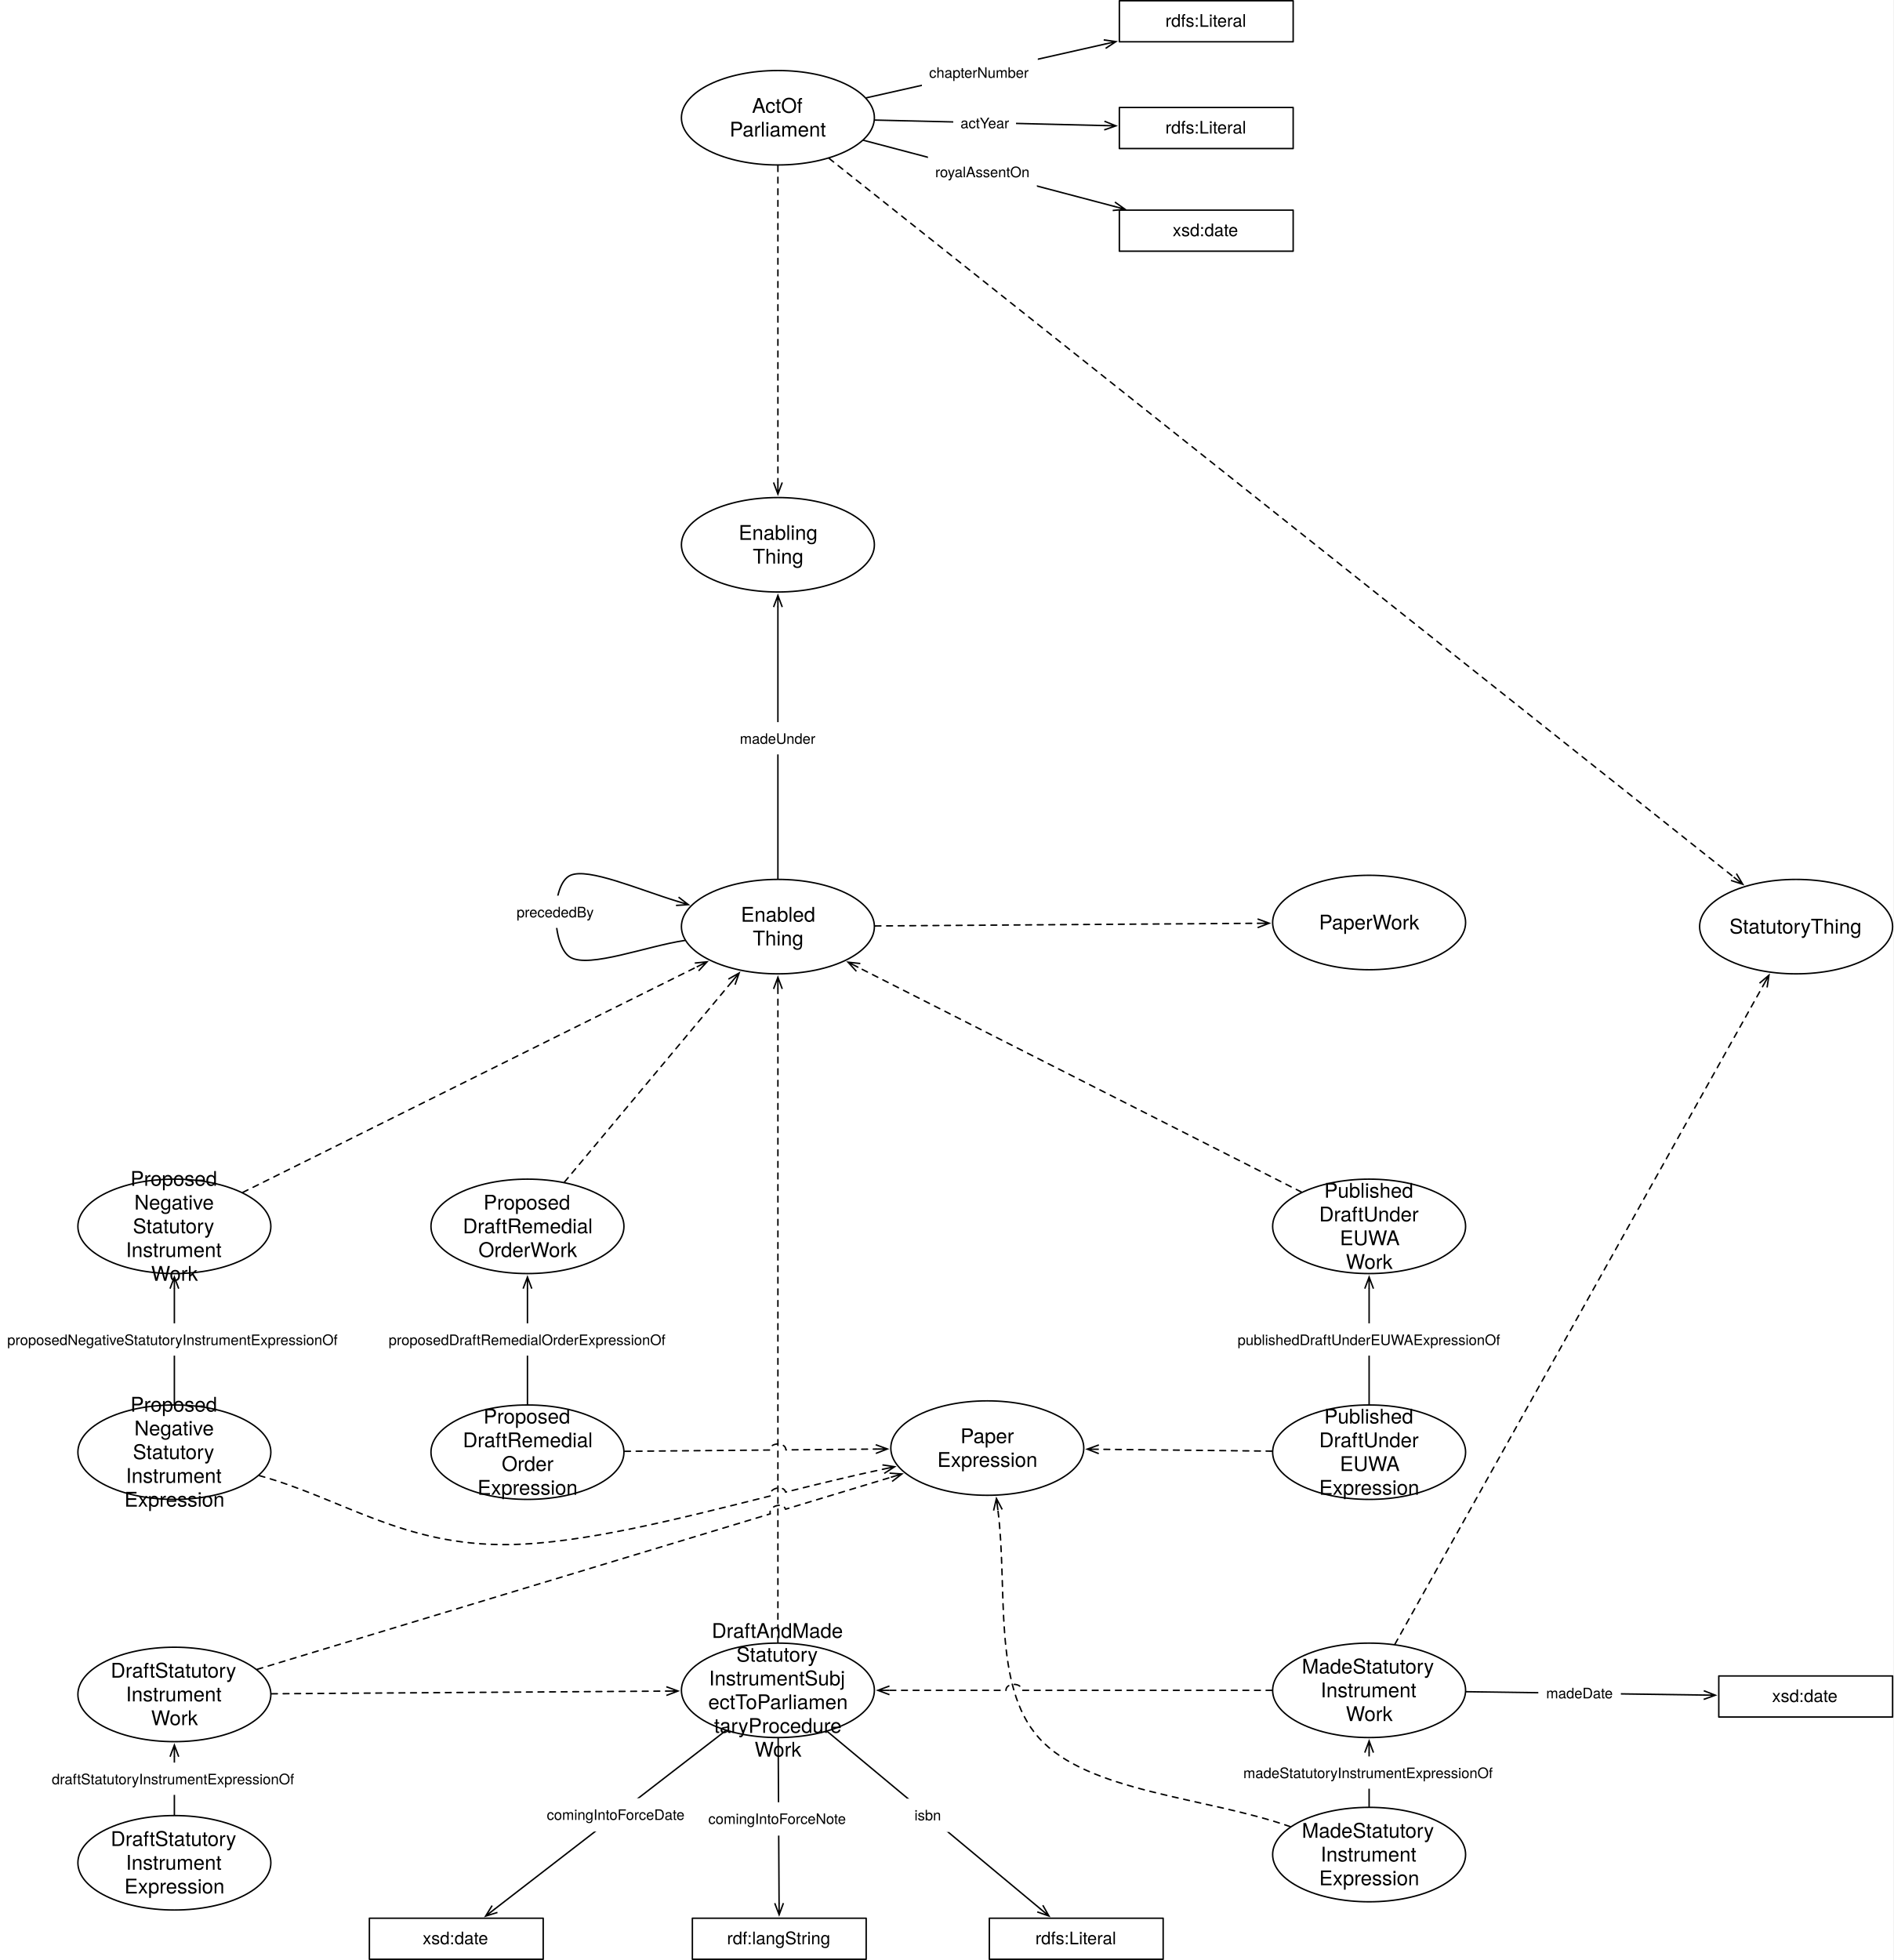
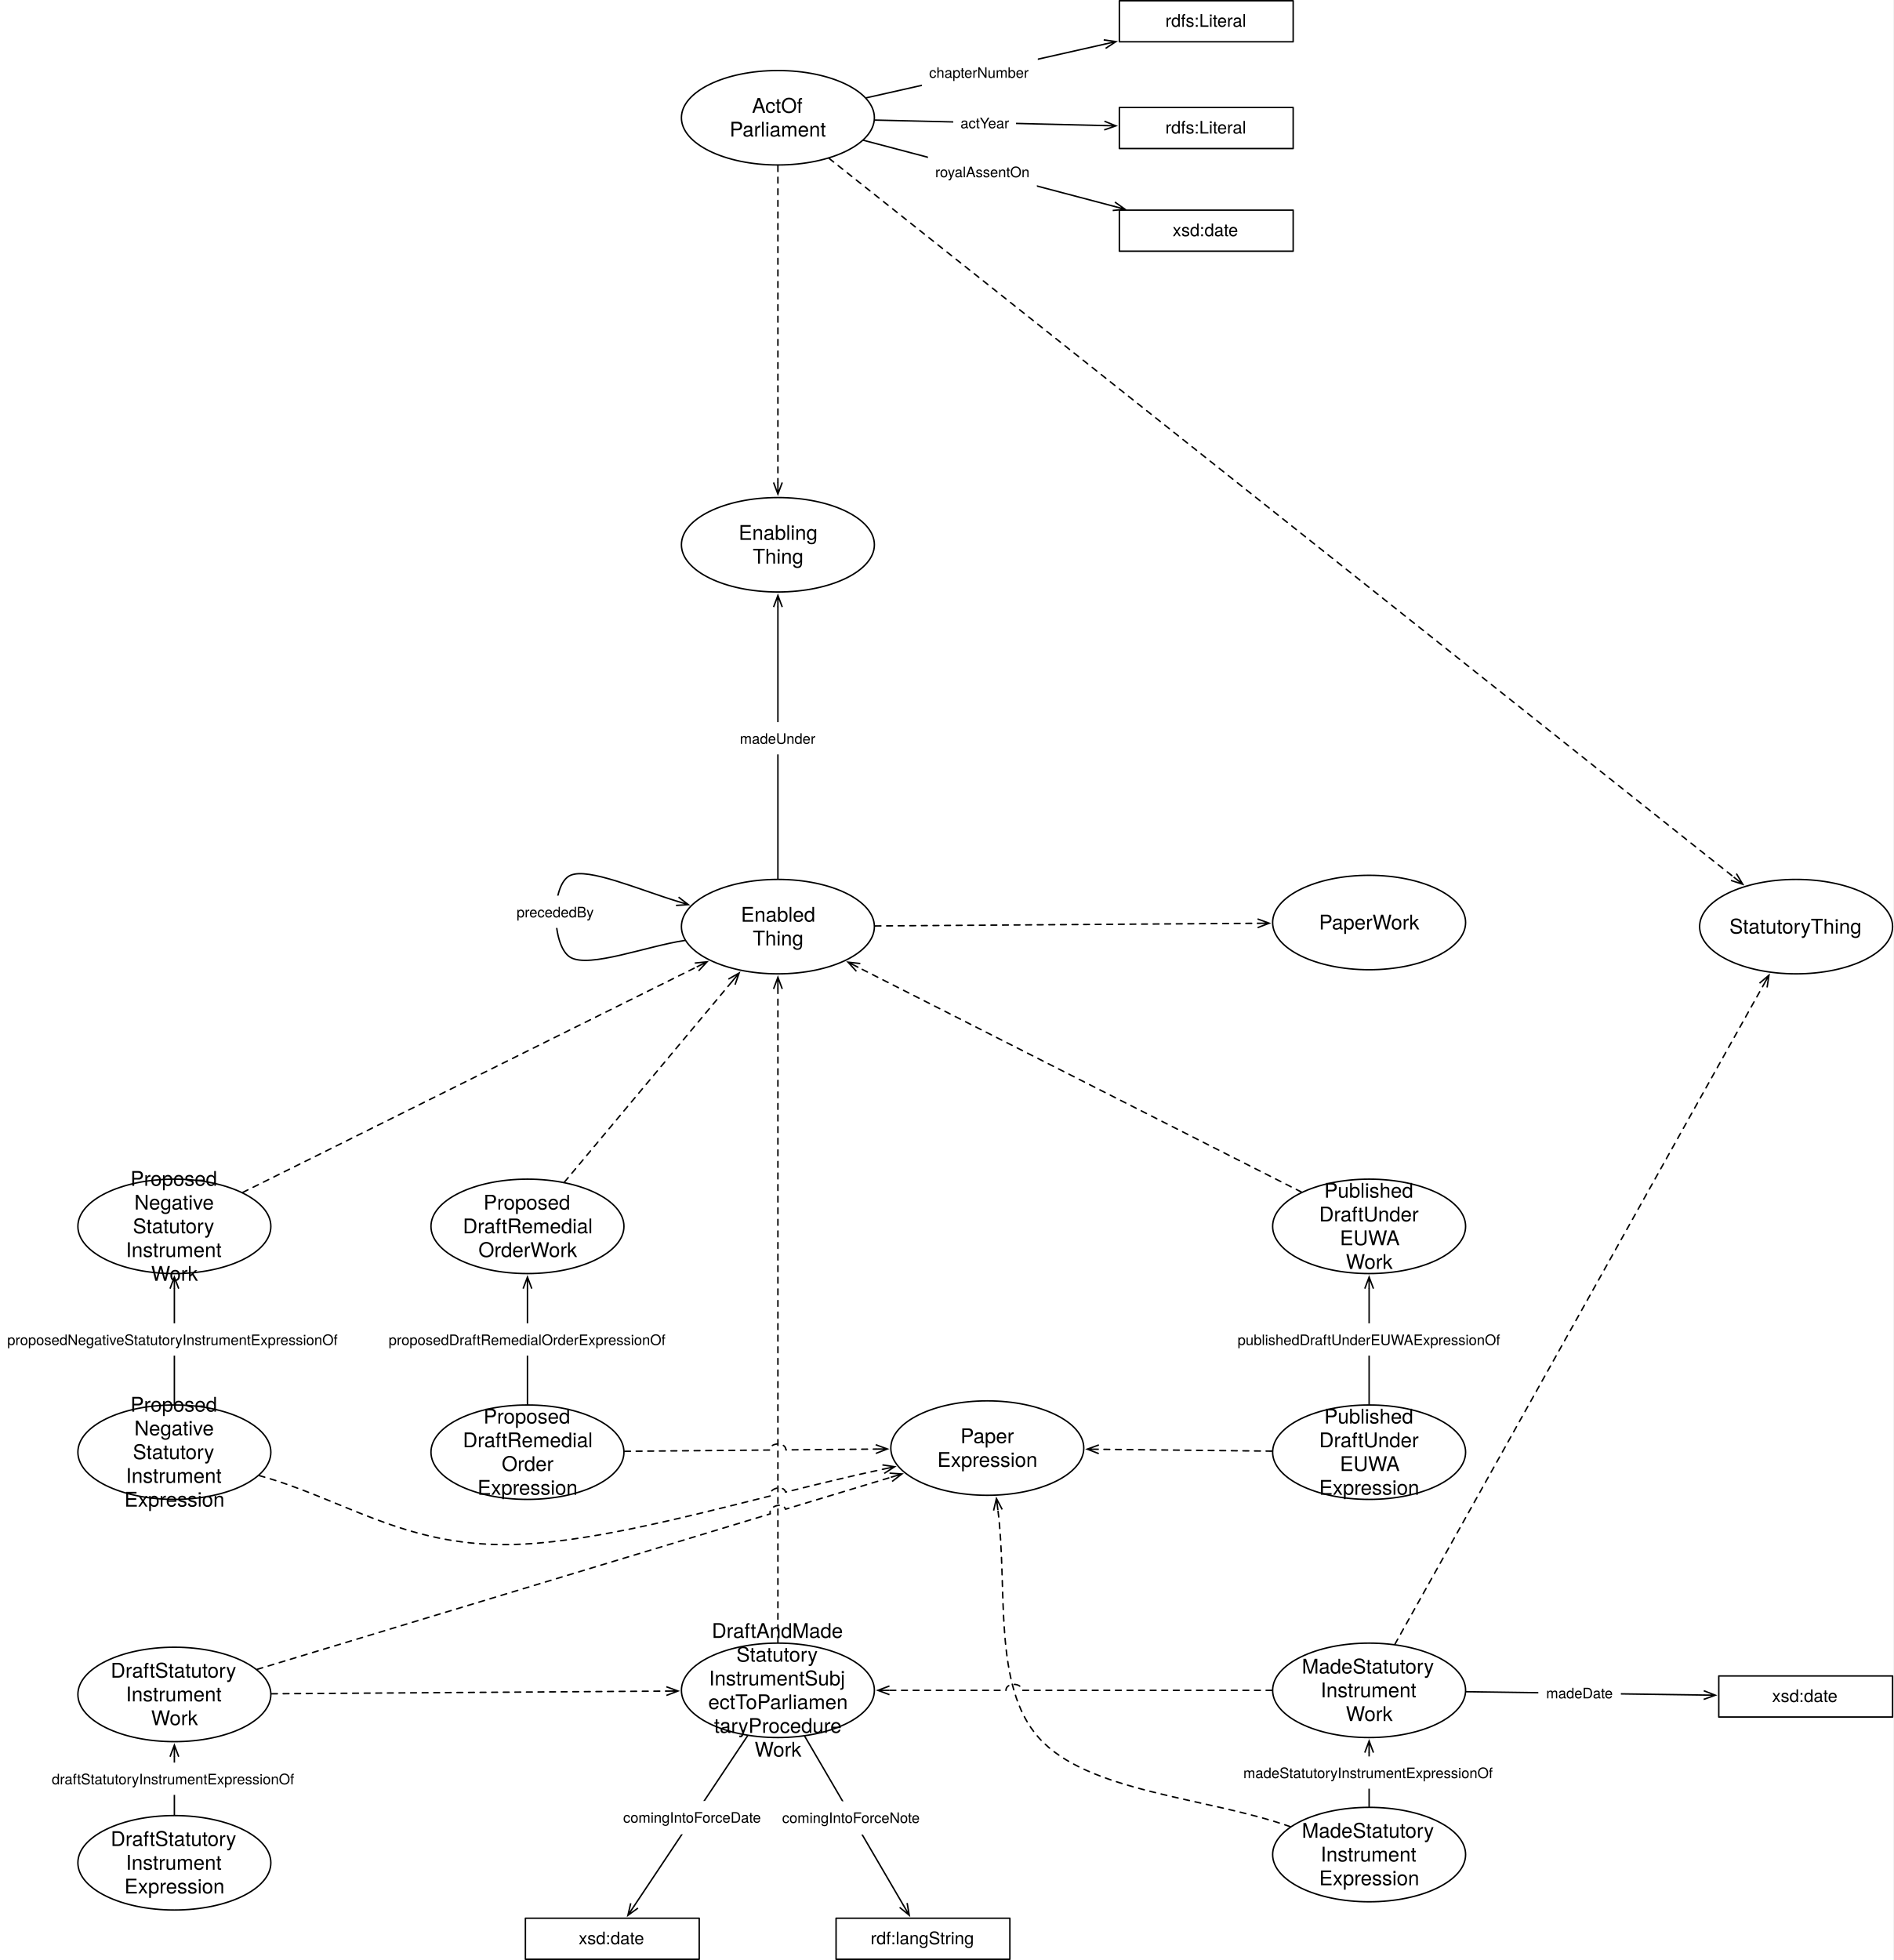
<svg xmlns="http://www.w3.org/2000/svg" version="1.1" viewBox="878.823 13.673 1307.189 1353.126" width="1307.189" height="1353.126">
  <defs>
    <marker orient="auto" overflow="visible" markerUnits="strokeWidth" id="StickArrow_Marker" stroke-linejoin="miter" stroke-miterlimit="10" viewBox="-1 -4 10 8" markerWidth="10" markerHeight="8" color="black">
      <g>
        <path d="M 8 0 L 0 0 M 0 -3 L 8 0 L 0 3" fill="none" stroke="currentColor" stroke-width="1" />
      </g>
    </marker>
    <marker orient="auto" overflow="visible" markerUnits="strokeWidth" id="StickArrow_Marker_2" stroke-linejoin="miter" stroke-miterlimit="10" viewBox="-9 -4 10 8" markerWidth="10" markerHeight="8" color="black">
      <g>
        <path d="M -8 0 L 0 0 M 0 3 L -8 0 L 0 -3" fill="none" stroke="currentColor" stroke-width="1" />
      </g>
    </marker>
  </defs>
  <g id="Canvas_1" stroke="none" fill-opacity="1" stroke-opacity="1" stroke-dasharray="none" fill="none">
    <rect fill="white" x="878.823" y="13.673" width="1307.189" height="1353.126" />
    <g id="Canvas_1_Layer_1">
      <g id="Graphic_421">
        <ellipse cx="1824.094" cy="1180.63" rx="66.614" ry="32.598" fill="white" />
        <ellipse cx="1824.094" cy="1180.63" rx="66.614" ry="32.598" stroke="black" stroke-linecap="round" stroke-linejoin="round" stroke-width="1" />
        <text transform="translate(1775.803 1156.042)" fill="black">
          <tspan font-family="Helvetica Neue" font-size="14" fill="black" x="1.874" y="13">MadeStatutory</tspan>
          <tspan font-family="Helvetica Neue" font-size="14" fill="black" x="14.831" y="29.392">Instrument</tspan>
          <tspan font-family="Helvetica Neue" font-size="14" fill="black" x="32.226" y="45.784">Work</tspan>
        </text>
      </g>
      <g id="Graphic_428">
        <ellipse cx="1415.906" cy="94.961" rx="66.614" ry="32.598" fill="white" />
        <ellipse cx="1415.906" cy="94.961" rx="66.614" ry="32.598" stroke="black" stroke-linecap="round" stroke-linejoin="round" stroke-width="1" />
        <text transform="translate(1367.614 78.56863)" fill="black">
          <tspan font-family="Helvetica Neue" font-size="14" fill="black" x="30.399" y="13">ActOf</tspan>
          <tspan font-family="Helvetica Neue" font-size="14" fill="black" x="14.971" y="29.392">Parliament</tspan>
        </text>
      </g>
      <g id="Graphic_431">
        <ellipse cx="999.213" cy="1183.465" rx="66.614" ry="32.598" fill="white" />
        <ellipse cx="999.213" cy="1183.465" rx="66.614" ry="32.598" stroke="black" stroke-linecap="round" stroke-linejoin="round" stroke-width="1" />
        <text transform="translate(950.9213 1158.877)" fill="black">
          <tspan font-family="Helvetica Neue" font-size="14" fill="black" x="4.345" y="13">DraftStatutory</tspan>
          <tspan font-family="Helvetica Neue" font-size="14" fill="black" x="14.831" y="29.392">Instrument</tspan>
          <tspan font-family="Helvetica Neue" font-size="14" fill="black" x="32.226" y="45.784">Work</tspan>
        </text>
      </g>
      <g id="Graphic_435">
        <ellipse cx="999.213" cy="860.315" rx="66.614" ry="32.598" fill="white" />
        <ellipse cx="999.213" cy="860.315" rx="66.614" ry="32.598" stroke="black" stroke-linecap="round" stroke-linejoin="round" stroke-width="1" />
        <text transform="translate(950.9213 819.335)" fill="black">
          <tspan font-family="Helvetica Neue" font-size="14" fill="black" x="17.953" y="13">Proposed</tspan>
          <tspan font-family="Helvetica Neue" font-size="14" fill="black" x="20.683" y="29.392">Negative</tspan>
          <tspan font-family="Helvetica Neue" font-size="14" fill="black" x="19.64" y="45.784">Statutory</tspan>
          <tspan font-family="Helvetica Neue" font-size="14" fill="black" x="14.831" y="62.176">Instrument</tspan>
          <tspan font-family="Helvetica Neue" font-size="14" fill="black" x="32.226" y="78.568">Work</tspan>
        </text>
      </g>
      <g id="Graphic_447">
        <ellipse cx="1415.906" cy="1180.63" rx="66.614" ry="32.598" fill="white" />
        <ellipse cx="1415.906" cy="1180.63" rx="66.614" ry="32.598" stroke="black" stroke-linecap="round" stroke-linejoin="round" stroke-width="1" />
        <text transform="translate(1367.614 1131.454)" fill="black">
          <tspan font-family="Helvetica Neue" font-size="14" fill="black" x="2.651" y="13">DraftAndMade</tspan>
          <tspan font-family="Helvetica Neue" font-size="14" fill="black" x="19.64" y="29.392">Statutory</tspan>
          <tspan font-family="Helvetica Neue" font-size="14" fill="black" x=".698" y="45.784">InstrumentSubj</tspan>
          <tspan font-family="Helvetica Neue" font-size="14" fill="black" x=".194" y="62.176">ectToParliamen</tspan>
          <tspan font-family="Helvetica Neue" font-size="14" fill="black" x="4.212" y="78.568">taryProcedure</tspan>
          <tspan font-family="Helvetica Neue" font-size="14" fill="black" x="32.226" y="94.96">Work</tspan>
        </text>
      </g>
      <g id="Graphic_449">
        <rect x="2065.512" y="1170.709" width="120" height="28.346" fill="white" />
        <rect x="2065.512" y="1170.709" width="120" height="28.346" stroke="black" stroke-linecap="round" stroke-linejoin="round" stroke-width="1" />
        <text transform="translate(2070.512 1177.714)" fill="black">
          <tspan font-family="Helvetica Neue" font-size="12" fill="black" x="31.774" y="11">xsd:date</tspan>
        </text>
      </g>
      <g id="Line_265">
        <line x1="1891.181" y1="1181.576" x2="2055.113" y2="1183.889" marker-end="url(#StickArrow_Marker)" stroke="black" stroke-linecap="round" stroke-linejoin="round" stroke-width="1" />
      </g>
      <g id="Graphic_266">
        <rect x="1940.904" y="1171.18" width="57" height="23" fill="white" />
        <text transform="translate(1946.339 1176.18)" fill="black">
          <tspan font-family="Helvetica Neue" font-size="10" fill="black" x="50803806e-20" y="10">madeDate</tspan>
        </text>
      </g>
      <g id="Graphic_450">
-         <rect x="1133.858" y="1337.953" width="120" height="28.346" fill="white" />
-         <rect x="1133.858" y="1337.953" width="120" height="28.346" stroke="black" stroke-linecap="round" stroke-linejoin="round" stroke-width="1" />
-         <text transform="translate(1138.858 1344.958)" fill="black">
+         <rect x="1241.575" y="1337.953" width="120" height="28.346" fill="white" />
+         <rect x="1241.575" y="1337.953" width="120" height="28.346" stroke="black" stroke-linecap="round" stroke-linejoin="round" stroke-width="1" />
+         <text transform="translate(1246.575 1344.958)" fill="black">
          <tspan font-family="Helvetica Neue" font-size="12" fill="black" x="31.774" y="11">xsd:date</tspan>
        </text>
      </g>
      <g id="Line_268">
-         <line x1="1379.849" y1="1208.478" x2="1220.44" y2="1331.596" marker-end="url(#StickArrow_Marker)" stroke="black" stroke-linecap="round" stroke-linejoin="round" stroke-width="1" />
+         <line x1="1394.963" y1="1212.043" x2="1316.793" y2="1329.299" marker-end="url(#StickArrow_Marker)" stroke="black" stroke-linecap="round" stroke-linejoin="round" stroke-width="1" />
      </g>
      <g id="Graphic_269">
-         <rect x="1251.09" y="1255.103" width="107" height="23" fill="white" />
-         <text transform="translate(1256.34 1260.103)" fill="black">
+         <rect x="1303.816" y="1257.015" width="107" height="23" fill="white" />
+         <text transform="translate(1309.066 1262.015)" fill="black">
          <tspan font-family="Helvetica Neue" font-size="10" fill="black" x="0" y="10">comingIntoForceDate</tspan>
        </text>
      </g>
      <g id="Graphic_451">
-         <rect x="1356.85" y="1337.953" width="120" height="28.346" fill="white" />
-         <rect x="1356.85" y="1337.953" width="120" height="28.346" stroke="black" stroke-linecap="round" stroke-linejoin="round" stroke-width="1" />
-         <text transform="translate(1361.85 1344.958)" fill="black">
+         <rect x="1456.063" y="1337.953" width="120" height="28.346" fill="white" />
+         <rect x="1456.063" y="1337.953" width="120" height="28.346" stroke="black" stroke-linecap="round" stroke-linejoin="round" stroke-width="1" />
+         <text transform="translate(1461.063 1344.958)" fill="black">
          <tspan font-family="Helvetica Neue" font-size="12" fill="black" x="18.886" y="11">rdf:langString</tspan>
        </text>
      </g>
      <g id="Line_271">
-         <line x1="1416.088" y1="1213.728" x2="1416.715" y2="1327.553" marker-end="url(#StickArrow_Marker)" stroke="black" stroke-linecap="round" stroke-linejoin="round" stroke-width="1" />
+         <line x1="1434.466" y1="1212.411" x2="1502.541" y2="1328.972" marker-end="url(#StickArrow_Marker)" stroke="black" stroke-linecap="round" stroke-linejoin="round" stroke-width="1" />
      </g>
      <g id="Graphic_272">
-         <rect x="1362.395" y="1257.904" width="108" height="23" fill="white" />
-         <text transform="translate(1367.87 1262.904)" fill="black">
+         <rect x="1413.346" y="1257.21" width="108" height="23" fill="white" />
+         <text transform="translate(1418.821 1262.21)" fill="black">
          <tspan font-family="Helvetica Neue" font-size="10" fill="black" x="0" y="10">comingIntoForceNote</tspan>
        </text>
      </g>
      <g id="Graphic_499">
        <ellipse cx="1415.906" cy="653.386" rx="66.614" ry="32.598" fill="white" />
        <ellipse cx="1415.906" cy="653.386" rx="66.614" ry="32.598" stroke="black" stroke-linecap="round" stroke-linejoin="round" stroke-width="1" />
        <text transform="translate(1367.614 636.9938)" fill="black">
          <tspan font-family="Helvetica Neue" font-size="14" fill="black" x="22.748" y="13">Enabled</tspan>
          <tspan font-family="Helvetica Neue" font-size="14" fill="black" x="30.917" y="29.392">Thing</tspan>
        </text>
      </g>
      <g id="Line_501">
        <line x1="1415.906" y1="1147.532" x2="1415.906" y2="696.384" marker-end="url(#StickArrow_Marker)" stroke="black" stroke-linecap="round" stroke-linejoin="round" stroke-dasharray="4.0,4.0" stroke-width="1" />
      </g>
      <g id="Line_500">
        <line x1="1046.417" y1="836.873" x2="1359.834" y2="681.231" marker-end="url(#StickArrow_Marker)" stroke="black" stroke-linecap="round" stroke-linejoin="round" stroke-dasharray="4.0,4.0" stroke-width="1" />
-       </g>
-       <g id="Graphic_509">
-         <rect x="1561.89" y="1337.953" width="120" height="28.346" fill="white" />
-         <rect x="1561.89" y="1337.953" width="120" height="28.346" stroke="black" stroke-linecap="round" stroke-linejoin="round" stroke-width="1" />
-         <text transform="translate(1566.89 1344.958)" fill="black">
-           <tspan font-family="Helvetica Neue" font-size="12" fill="black" x="26.776" y="11">rdfs:Literal</tspan>
-         </text>
-       </g>
-       <g id="Line_510">
-         <line x1="1450.053" y1="1209.06" x2="1596.874" y2="1331.298" marker-end="url(#StickArrow_Marker)" stroke="black" stroke-linecap="round" stroke-linejoin="round" stroke-width="1" />
-       </g>
-       <g id="Graphic_511">
-         <rect x="1505.045" y="1255.417" width="29" height="23" fill="white" />
-         <text transform="translate(1510.19 1260.417)" fill="black">
-           <tspan font-family="Helvetica Neue" font-size="10" fill="black" x="0" y="10">isbn</tspan>
-         </text>
      </g>
      <g id="Graphic_541">
        <rect x="1651.653" y="87.874" width="120" height="28.346" fill="white" />
        <rect x="1651.653" y="87.874" width="120" height="28.346" stroke="black" stroke-linecap="round" stroke-linejoin="round" stroke-width="1" />
        <text transform="translate(1656.653 94.87924)" fill="black">
          <tspan font-family="Helvetica Neue" font-size="12" fill="black" x="26.776" y="11">rdfs:Literal</tspan>
        </text>
      </g>
      <g id="Line_540">
        <line x1="1482.94" y1="96.567" x2="1641.256" y2="100.36" marker-end="url(#StickArrow_Marker)" stroke="black" stroke-linecap="round" stroke-linejoin="round" stroke-width="1" />
      </g>
      <g id="Graphic_539">
        <rect x="1536.97" y="87.241" width="43.33" height="22.28" fill="white" />
        <text transform="translate(1541.97 92.24068)" fill="black">
          <tspan font-family="Helvetica Neue" font-size="10" fill="black" x="8704149e-19" y="10">actYear</tspan>
        </text>
      </g>
      <g id="Line_543">
        <line x1="1476.922" y1="81.217" x2="1641.508" y2="44.146" marker-end="url(#StickArrow_Marker)" stroke="black" stroke-linecap="round" stroke-linejoin="round" stroke-width="1" />
      </g>
      <g id="Graphic_542">
        <rect x="1515.321" y="52.417" width="80.02" height="22.28" fill="white" />
        <text transform="translate(1520.321 57.41654)" fill="black">
          <tspan font-family="Helvetica Neue" font-size="10" fill="black" x="22026825e-20" y="10">chapterNumber</tspan>
        </text>
      </g>
      <g id="Graphic_547">
        <rect x="1651.653" y="14.173" width="120" height="28.346" fill="white" />
        <rect x="1651.653" y="14.173" width="120" height="28.346" stroke="black" stroke-linecap="round" stroke-linejoin="round" stroke-width="1" />
        <text transform="translate(1656.653 21.17846)" fill="black">
          <tspan font-family="Helvetica Neue" font-size="12" fill="black" x="26.776" y="11">rdfs:Literal</tspan>
        </text>
      </g>
      <g id="Graphic_548">
        <rect x="1651.653" y="158.74" width="120" height="28.346" fill="white" />
        <rect x="1651.653" y="158.74" width="120" height="28.346" stroke="black" stroke-linecap="round" stroke-linejoin="round" stroke-width="1" />
        <text transform="translate(1656.653 165.7454)" fill="black">
          <tspan font-family="Helvetica Neue" font-size="12" fill="black" x="31.774" y="11">xsd:date</tspan>
        </text>
      </g>
      <g id="Line_550">
        <line x1="1475.053" y1="110.55" x2="1647.825" y2="156.089" marker-end="url(#StickArrow_Marker)" stroke="black" stroke-linecap="round" stroke-linejoin="round" stroke-width="1" />
      </g>
      <g id="Graphic_549">
        <rect x="1519.507" y="121.038" width="75.2" height="22.28" fill="white" />
        <text transform="translate(1524.507 126.0383)" fill="black">
          <tspan font-family="Helvetica Neue" font-size="10" fill="black" x="3623768e-19" y="10">royalAssentOn</tspan>
        </text>
      </g>
      <g id="Graphic_551">
        <ellipse cx="1824.094" cy="860.315" rx="66.614" ry="32.598" fill="white" />
        <ellipse cx="1824.094" cy="860.315" rx="66.614" ry="32.598" stroke="black" stroke-linecap="round" stroke-linejoin="round" stroke-width="1" />
        <text transform="translate(1775.803 827.531)" fill="black">
          <tspan font-family="Helvetica Neue" font-size="14" fill="black" x="17.302" y="13">Published</tspan>
          <tspan font-family="Helvetica Neue" font-size="14" fill="black" x="13.809" y="29.392">DraftUnder</tspan>
          <tspan font-family="Helvetica Neue" font-size="14" fill="black" x="28.11" y="45.784">EUWA</tspan>
          <tspan font-family="Helvetica Neue" font-size="14" fill="black" x="32.226" y="62.176">Work</tspan>
        </text>
      </g>
      <g id="Line_552">
        <line x1="1777.384" y1="836.635" x2="1471.447" y2="681.542" marker-end="url(#StickArrow_Marker)" stroke="black" stroke-linecap="round" stroke-linejoin="round" stroke-dasharray="4.0,4.0" stroke-width="1" />
      </g>
      <g id="Line_554">
        <path d="M 1346.421 635.889 C 1319.453 627.677 1285.081 612.595 1272.726 617.953 C 1258.856 623.968 1259.573 667.151 1272.726 674.646 C 1285.88 682.14 1325.348 666.832 1351.654 662.926" marker-start="url(#StickArrow_Marker_2)" stroke="black" stroke-linecap="round" stroke-linejoin="round" stroke-width="1" />
      </g>
      <g id="Graphic_553">
        <rect x="1230.488" y="632.007" width="64.27" height="22.28" fill="white" />
        <text transform="translate(1235.488 637.0066)" fill="black">
          <tspan font-family="Helvetica Neue" font-size="10" fill="black" x="21671553e-20" y="10">precededBy</tspan>
        </text>
      </g>
      <g id="Graphic_560">
        <ellipse cx="1415.906" cy="389.764" rx="66.614" ry="32.598" fill="white" />
        <ellipse cx="1415.906" cy="389.764" rx="66.614" ry="32.598" stroke="black" stroke-linecap="round" stroke-linejoin="round" stroke-width="1" />
        <text transform="translate(1367.614 373.3718)" fill="black">
          <tspan font-family="Helvetica Neue" font-size="14" fill="black" x="21.194" y="13">Enabling</tspan>
          <tspan font-family="Helvetica Neue" font-size="14" fill="black" x="30.917" y="29.392">Thing</tspan>
        </text>
      </g>
      <g id="Line_562">
        <line x1="1415.906" y1="620.287" x2="1415.906" y2="432.762" marker-end="url(#StickArrow_Marker)" stroke="black" stroke-linecap="round" stroke-linejoin="round" stroke-width="1" />
      </g>
      <g id="Graphic_561">
        <rect x="1384.601" y="512.211" width="62.61" height="22.28" fill="white" />
        <text transform="translate(1389.601 517.2105)" fill="black">
          <tspan font-family="Helvetica Neue" font-size="10" fill="black" x="29132252e-20" y="10">madeUnder</tspan>
        </text>
      </g>
      <g id="Line_563">
        <line x1="1415.906" y1="128.059" x2="1415.906" y2="346.765" marker-end="url(#StickArrow_Marker)" stroke="black" stroke-linecap="round" stroke-linejoin="round" stroke-dasharray="4.0,4.0" stroke-width="1" />
      </g>
      <g id="Graphic_564">
        <ellipse cx="2118.898" cy="653.386" rx="66.614" ry="32.598" fill="white" />
        <ellipse cx="2118.898" cy="653.386" rx="66.614" ry="32.598" stroke="black" stroke-linecap="round" stroke-linejoin="round" stroke-width="1" />
        <text transform="translate(2070.606 645.1898)" fill="black">
          <tspan font-family="Helvetica Neue" font-size="14" fill="black" x="2.266" y="13">StatutoryThing</tspan>
        </text>
      </g>
      <g id="Line_565">
        <line x1="1841.922" y1="1148.745" x2="2096.238" y2="693.911" marker-end="url(#StickArrow_Marker)" stroke="black" stroke-linecap="round" stroke-linejoin="round" stroke-dasharray="4.0,4.0" stroke-width="1" />
      </g>
      <g id="Line_566">
        <line x1="1451.245" y1="123.032" x2="2075.807" y2="619.156" marker-end="url(#StickArrow_Marker)" stroke="black" stroke-linecap="round" stroke-linejoin="round" stroke-dasharray="4.0,4.0" stroke-width="1" />
      </g>
      <g id="Graphic_567">
        <ellipse cx="1242.992" cy="860.315" rx="66.614" ry="32.598" fill="white" />
        <ellipse cx="1242.992" cy="860.315" rx="66.614" ry="32.598" stroke="black" stroke-linecap="round" stroke-linejoin="round" stroke-width="1" />
        <text transform="translate(1194.701 835.727)" fill="black">
          <tspan font-family="Helvetica Neue" font-size="14" fill="black" x="17.953" y="13">Proposed</tspan>
          <tspan font-family="Helvetica Neue" font-size="14" fill="black" x="3.694" y="29.392">DraftRemedial</tspan>
          <tspan font-family="Helvetica Neue" font-size="14" fill="black" x="14.46" y="45.784">OrderWork</tspan>
        </text>
      </g>
      <g id="Line_568">
        <line x1="1268.533" y1="829.75" x2="1384.017" y2="691.547" marker-end="url(#StickArrow_Marker)" stroke="black" stroke-linecap="round" stroke-linejoin="round" stroke-dasharray="4.0,4.0" stroke-width="1" />
      </g>
      <g id="Graphic_569">
        <ellipse cx="1824.094" cy="650.551" rx="66.614" ry="32.598" fill="white" />
        <ellipse cx="1824.094" cy="650.551" rx="66.614" ry="32.598" stroke="black" stroke-linecap="round" stroke-linejoin="round" stroke-width="1" />
        <text transform="translate(1775.803 642.3552)" fill="black">
          <tspan font-family="Helvetica Neue" font-size="14" fill="black" x="13.69" y="13">PaperWork</tspan>
        </text>
      </g>
      <g id="Line_570">
        <line x1="1483.013" y1="652.92" x2="1747.087" y2="651.086" marker-end="url(#StickArrow_Marker)" stroke="black" stroke-linecap="round" stroke-linejoin="round" stroke-dasharray="4.0,4.0" stroke-width="1" />
      </g>
      <g id="Graphic_573">
        <ellipse cx="999.213" cy="1016.221" rx="66.614" ry="32.598" fill="white" />
        <ellipse cx="999.213" cy="1016.221" rx="66.614" ry="32.598" stroke="black" stroke-linecap="round" stroke-linejoin="round" stroke-width="1" />
        <text transform="translate(950.9213 975.2405)" fill="black">
          <tspan font-family="Helvetica Neue" font-size="14" fill="black" x="17.953" y="13">Proposed</tspan>
          <tspan font-family="Helvetica Neue" font-size="14" fill="black" x="20.683" y="29.392">Negative</tspan>
          <tspan font-family="Helvetica Neue" font-size="14" fill="black" x="19.64" y="45.784">Statutory</tspan>
          <tspan font-family="Helvetica Neue" font-size="14" fill="black" x="14.831" y="62.176">Instrument</tspan>
          <tspan font-family="Helvetica Neue" font-size="14" fill="black" x="13.809" y="78.568">Expression</tspan>
        </text>
      </g>
      <g id="Graphic_572">
        <ellipse cx="1824.094" cy="1016.221" rx="66.614" ry="32.598" fill="white" />
        <ellipse cx="1824.094" cy="1016.221" rx="66.614" ry="32.598" stroke="black" stroke-linecap="round" stroke-linejoin="round" stroke-width="1" />
        <text transform="translate(1775.803 983.4365)" fill="black">
          <tspan font-family="Helvetica Neue" font-size="14" fill="black" x="17.302" y="13">Published</tspan>
          <tspan font-family="Helvetica Neue" font-size="14" fill="black" x="13.809" y="29.392">DraftUnder</tspan>
          <tspan font-family="Helvetica Neue" font-size="14" fill="black" x="28.11" y="45.784">EUWA</tspan>
          <tspan font-family="Helvetica Neue" font-size="14" fill="black" x="13.809" y="62.176">Expression</tspan>
        </text>
      </g>
      <g id="Graphic_571">
        <ellipse cx="1242.992" cy="1016.221" rx="66.614" ry="32.598" fill="white" />
        <ellipse cx="1242.992" cy="1016.221" rx="66.614" ry="32.598" stroke="black" stroke-linecap="round" stroke-linejoin="round" stroke-width="1" />
        <text transform="translate(1194.701 983.4365)" fill="black">
          <tspan font-family="Helvetica Neue" font-size="14" fill="black" x="17.953" y="13">Proposed</tspan>
          <tspan font-family="Helvetica Neue" font-size="14" fill="black" x="3.694" y="29.392">DraftRemedial</tspan>
          <tspan font-family="Helvetica Neue" font-size="14" fill="black" x="30.525" y="45.784">Order</tspan>
          <tspan font-family="Helvetica Neue" font-size="14" fill="black" x="13.809" y="62.176">Expression</tspan>
        </text>
      </g>
      <g id="Line_575">
        <line x1="999.213" y1="983.122" x2="999.213" y2="903.313" marker-end="url(#StickArrow_Marker)" stroke="black" stroke-linecap="round" stroke-linejoin="round" stroke-width="1" />
      </g>
      <g id="Graphic_574">
        <rect x="878.823" y="927.276" width="240.78" height="22.28" fill="white" />
        <text transform="translate(883.8226 932.2759)" fill="black">
          <tspan font-family="Helvetica Neue" font-size="10" fill="black" x="0" y="10">proposedNegativeStatutoryInstrumentExpressionOf</tspan>
        </text>
      </g>
      <g id="Line_577">
        <line x1="1242.992" y1="983.122" x2="1242.992" y2="903.313" marker-end="url(#StickArrow_Marker)" stroke="black" stroke-linecap="round" stroke-linejoin="round" stroke-width="1" />
      </g>
      <g id="Graphic_576">
        <rect x="1142.142" y="927.276" width="201.7" height="22.28" fill="white" />
        <text transform="translate(1147.142 932.2759)" fill="black">
          <tspan font-family="Helvetica Neue" font-size="10" fill="black" x="36948222e-20" y="10">proposedDraftRemedialOrderExpressionOf</tspan>
        </text>
      </g>
      <g id="Line_579">
        <line x1="1824.094" y1="983.122" x2="1824.094" y2="903.313" marker-end="url(#StickArrow_Marker)" stroke="black" stroke-linecap="round" stroke-linejoin="round" stroke-width="1" />
      </g>
      <g id="Graphic_578">
        <rect x="1728.28" y="927.276" width="191.63" height="22.28" fill="white" />
        <text transform="translate(1733.28 932.2759)" fill="black">
          <tspan font-family="Helvetica Neue" font-size="10" fill="black" x="5115908e-19" y="10">publishedDraftUnderEUWAExpressionOf</tspan>
        </text>
      </g>
      <g id="Graphic_581">
        <ellipse cx="999.213" cy="1299.685" rx="66.614" ry="32.598" fill="white" />
        <ellipse cx="999.213" cy="1299.685" rx="66.614" ry="32.598" stroke="black" stroke-linecap="round" stroke-linejoin="round" stroke-width="1" />
        <text transform="translate(950.9213 1275.097)" fill="black">
          <tspan font-family="Helvetica Neue" font-size="14" fill="black" x="4.345" y="13">DraftStatutory</tspan>
          <tspan font-family="Helvetica Neue" font-size="14" fill="black" x="14.831" y="29.392">Instrument</tspan>
          <tspan font-family="Helvetica Neue" font-size="14" fill="black" x="13.809" y="45.784">Expression</tspan>
        </text>
      </g>
      <g id="Line_583">
        <line x1="999.213" y1="1266.587" x2="999.213" y2="1226.463" marker-end="url(#StickArrow_Marker)" stroke="black" stroke-linecap="round" stroke-linejoin="round" stroke-width="1" />
      </g>
      <g id="Graphic_582">
        <rect x="909.568" y="1230.517" width="179.29" height="22.28" fill="white" />
        <text transform="translate(914.5676 1235.517)" fill="black">
          <tspan font-family="Helvetica Neue" font-size="10" fill="black" x="4405365e-19" y="10">draftStatutoryInstrumentExpressionOf</tspan>
        </text>
      </g>
      <g id="Graphic_584">
        <ellipse cx="1824.094" cy="1294.016" rx="66.614" ry="32.598" fill="white" />
        <ellipse cx="1824.094" cy="1294.016" rx="66.614" ry="32.598" stroke="black" stroke-linecap="round" stroke-linejoin="round" stroke-width="1" />
        <text transform="translate(1775.803 1269.428)" fill="black">
          <tspan font-family="Helvetica Neue" font-size="14" fill="black" x="1.874" y="13">MadeStatutory</tspan>
          <tspan font-family="Helvetica Neue" font-size="14" fill="black" x="14.831" y="29.392">Instrument</tspan>
          <tspan font-family="Helvetica Neue" font-size="14" fill="black" x="13.809" y="45.784">Expression</tspan>
        </text>
      </g>
      <g id="Line_586">
        <line x1="1824.094" y1="1260.917" x2="1824.094" y2="1223.628" marker-end="url(#StickArrow_Marker)" stroke="black" stroke-linecap="round" stroke-linejoin="round" stroke-width="1" />
      </g>
      <g id="Graphic_585">
        <rect x="1732.219" y="1226.261" width="183.75" height="22.28" fill="white" />
        <text transform="translate(1737.219 1231.261)" fill="black">
          <tspan font-family="Helvetica Neue" font-size="10" fill="black" x="0" y="10">madeStatutoryInstrumentExpressionOf</tspan>
        </text>
      </g>
      <g id="Graphic_587">
        <ellipse cx="1560.472" cy="1013.386" rx="66.614" ry="32.598" fill="white" />
        <ellipse cx="1560.472" cy="1013.386" rx="66.614" ry="32.598" stroke="black" stroke-linecap="round" stroke-linejoin="round" stroke-width="1" />
        <text transform="translate(1512.181 996.9938)" fill="black">
          <tspan font-family="Helvetica Neue" font-size="14" fill="black" x="29.755" y="13">Paper</tspan>
          <tspan font-family="Helvetica Neue" font-size="14" fill="black" x="13.809" y="29.392">Expression</tspan>
        </text>
      </g>
      <g id="Line_588">
        <path d="M 1310.095 1015.621 L 1410.406 1014.726 C 1410.357 1009.226 1421.356 1009.128 1421.405 1014.628 L 1483.47 1014.073" marker-end="url(#StickArrow_Marker)" stroke="black" stroke-linecap="round" stroke-linejoin="round" stroke-dasharray="4.0,4.0" stroke-width="1" />
      </g>
      <g id="Line_589">
        <path d="M 1057.743 1032.362 C 1115.319 1048.239 1157.055 1081.074 1230.488 1080 C 1280.739 1079.265 1345.853 1062.652 1410.57 1046.46 C 1409.237 1041.124 1419.909 1038.459 1421.241 1043.795 C 1444.106 1038.1 1466.816 1032.57 1488.696 1027.927" marker-end="url(#StickArrow_Marker)" stroke="black" stroke-linecap="round" stroke-linejoin="round" stroke-dasharray="4.0,4.0" stroke-width="1" />
      </g>
      <g id="Line_590">
        <line x1="1756.996" y1="1015.499" x2="1637.47" y2="1014.214" marker-end="url(#StickArrow_Marker)" stroke="black" stroke-linecap="round" stroke-linejoin="round" stroke-dasharray="4.0,4.0" stroke-width="1" />
      </g>
      <g id="Line_591">
        <path d="M 1769.644 1274.738 C 1711.737 1254.237 1629.79 1251.288 1595.906 1213.228 C 1563.975 1177.363 1574.706 1110.299 1567.798 1056.142" marker-end="url(#StickArrow_Marker)" stroke="black" stroke-linecap="round" stroke-linejoin="round" stroke-dasharray="4.0,4.0" stroke-width="1" />
      </g>
      <g id="Line_592">
        <path d="M 1056.339 1166.154 L 1410.642 1058.789 C 1409.047 1053.525 1419.574 1050.335 1421.169 1055.599 L 1493.872 1033.568" marker-end="url(#StickArrow_Marker)" stroke="black" stroke-linecap="round" stroke-linejoin="round" stroke-dasharray="4.0,4.0" stroke-width="1" />
      </g>
      <g id="Line_593">
        <line x1="1066.32" y1="1183.008" x2="1338.898" y2="1181.154" marker-end="url(#StickArrow_Marker)" stroke="black" stroke-linecap="round" stroke-linejoin="round" stroke-dasharray="4.0,4.0" stroke-width="1" />
      </g>
      <g id="Line_594">
        <path d="M 1756.98 1180.63 L 1584.357 1180.63 C 1584.357 1175.13 1573.357 1175.13 1573.357 1180.63 L 1492.92 1180.63" marker-end="url(#StickArrow_Marker)" stroke="black" stroke-linecap="round" stroke-linejoin="round" stroke-dasharray="4.0,4.0" stroke-width="1" />
      </g>
    </g>
  </g>
</svg>
